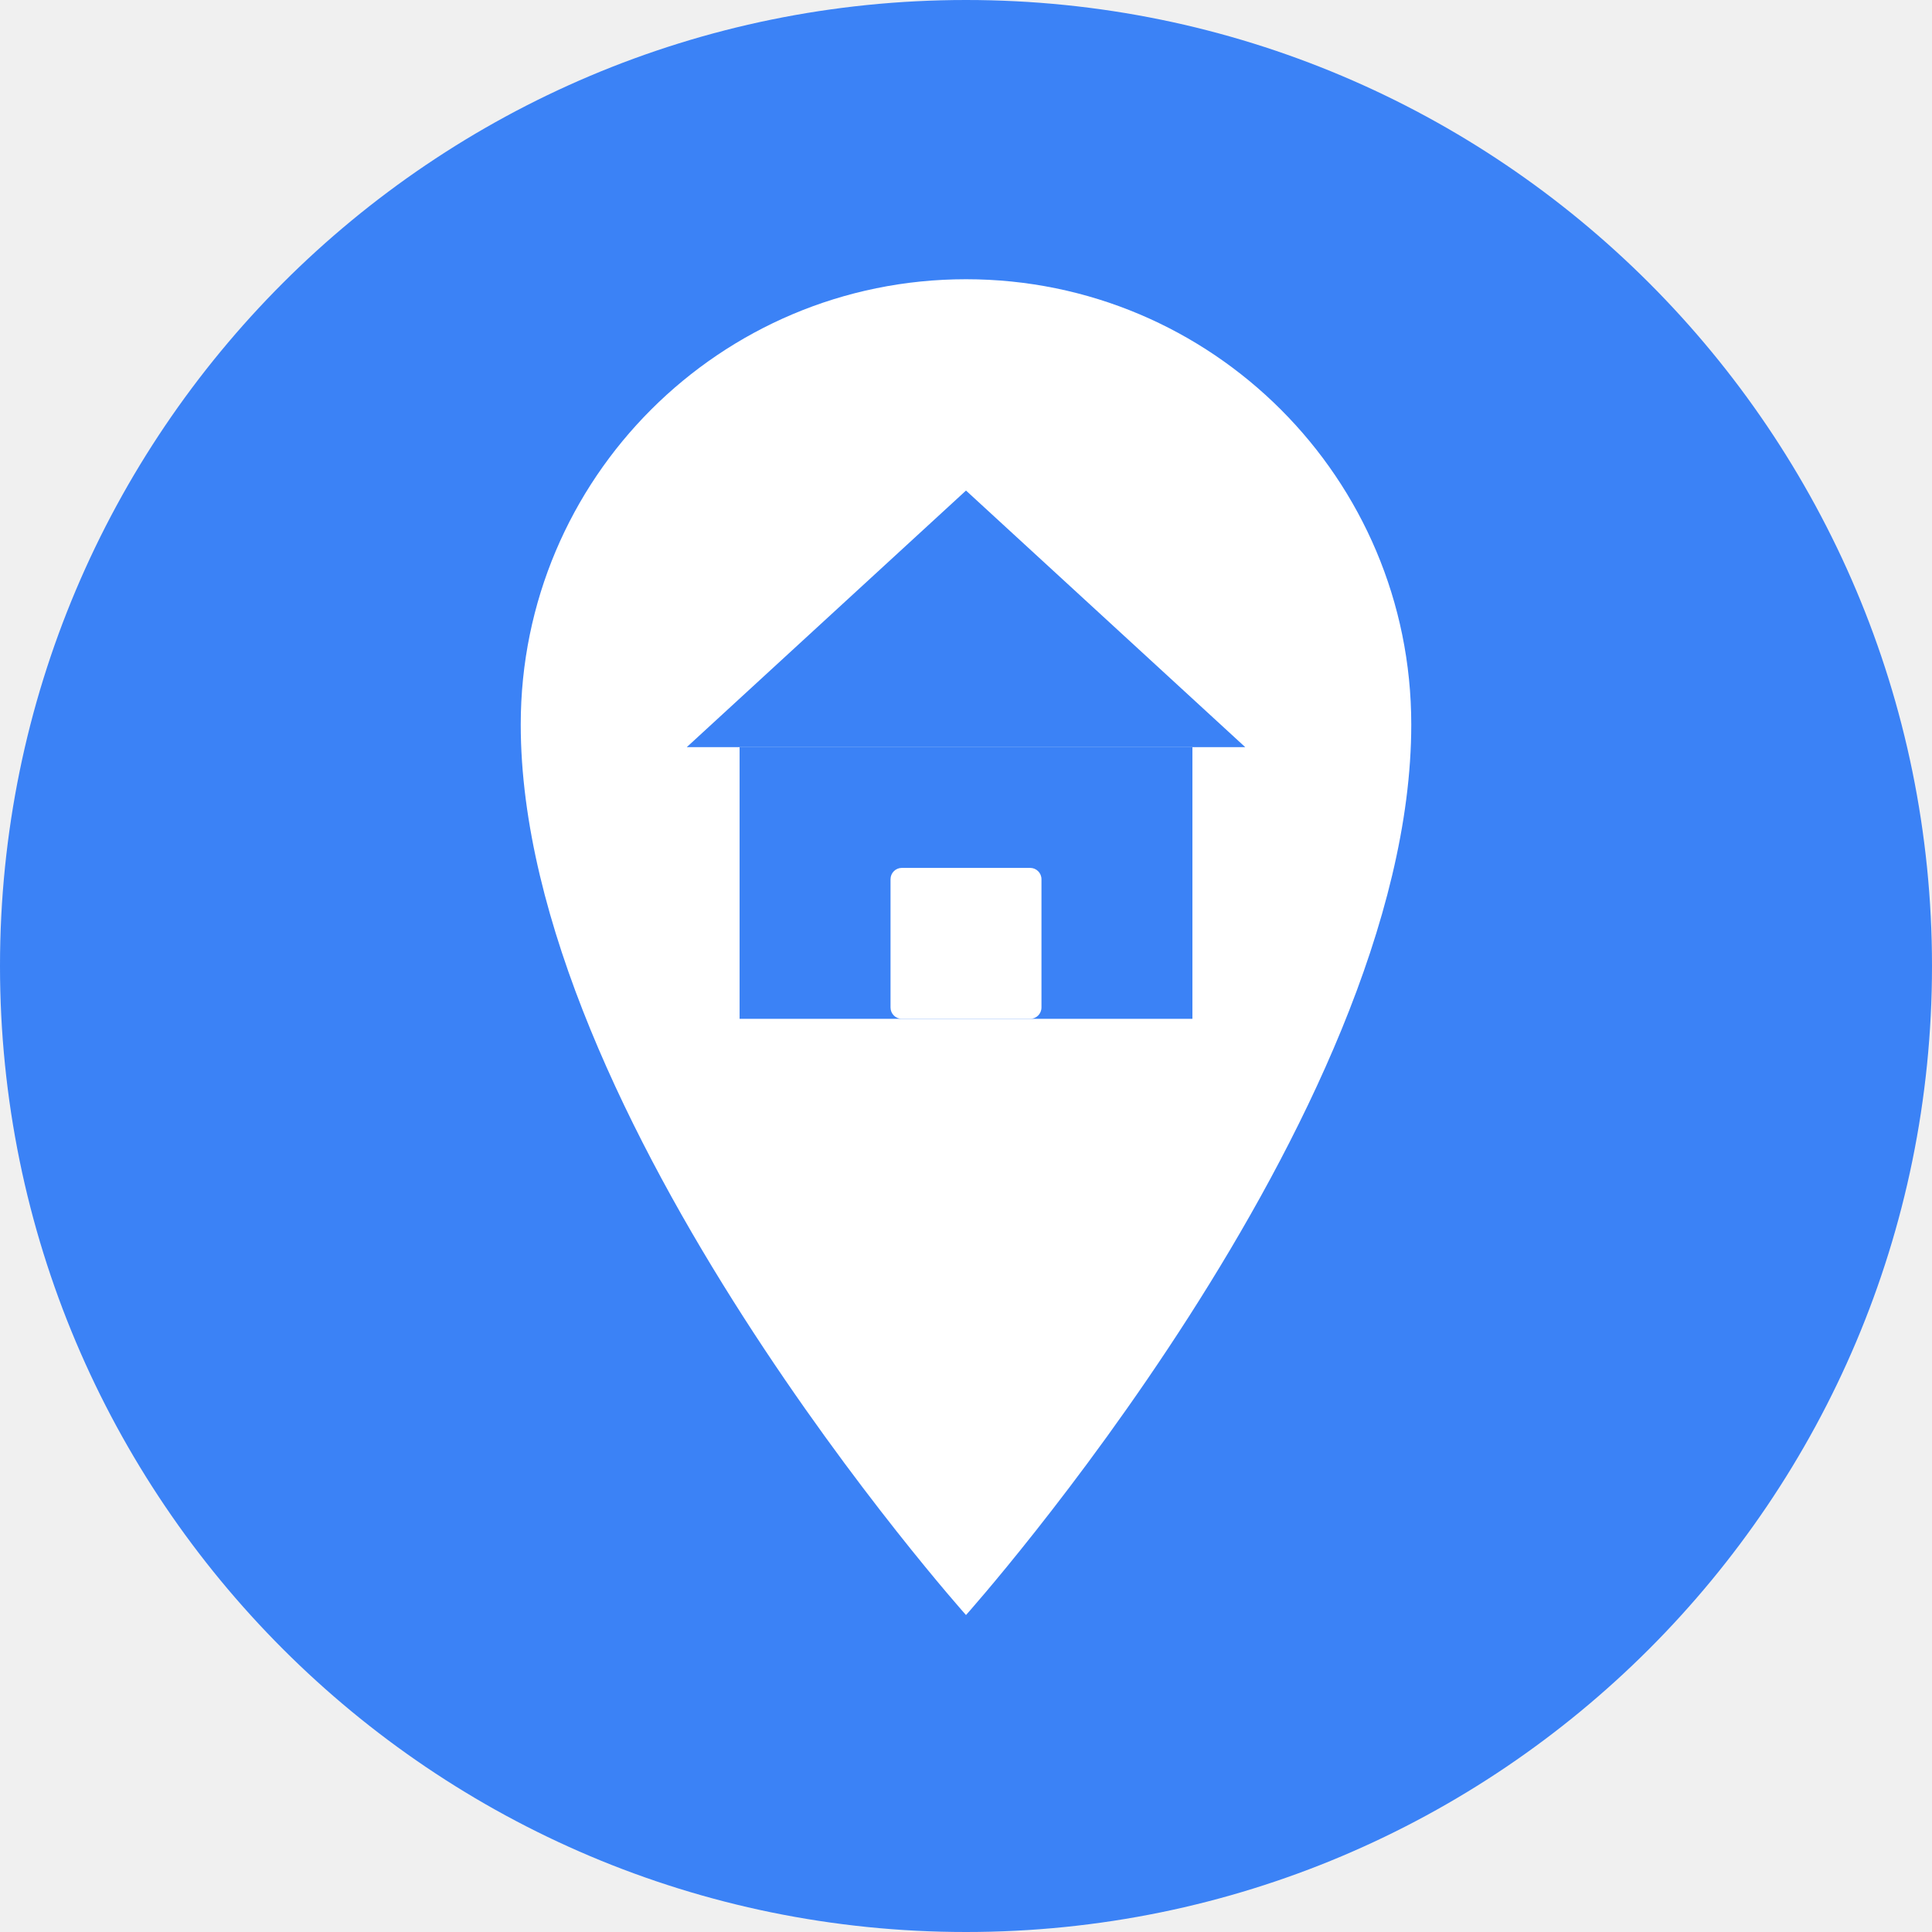
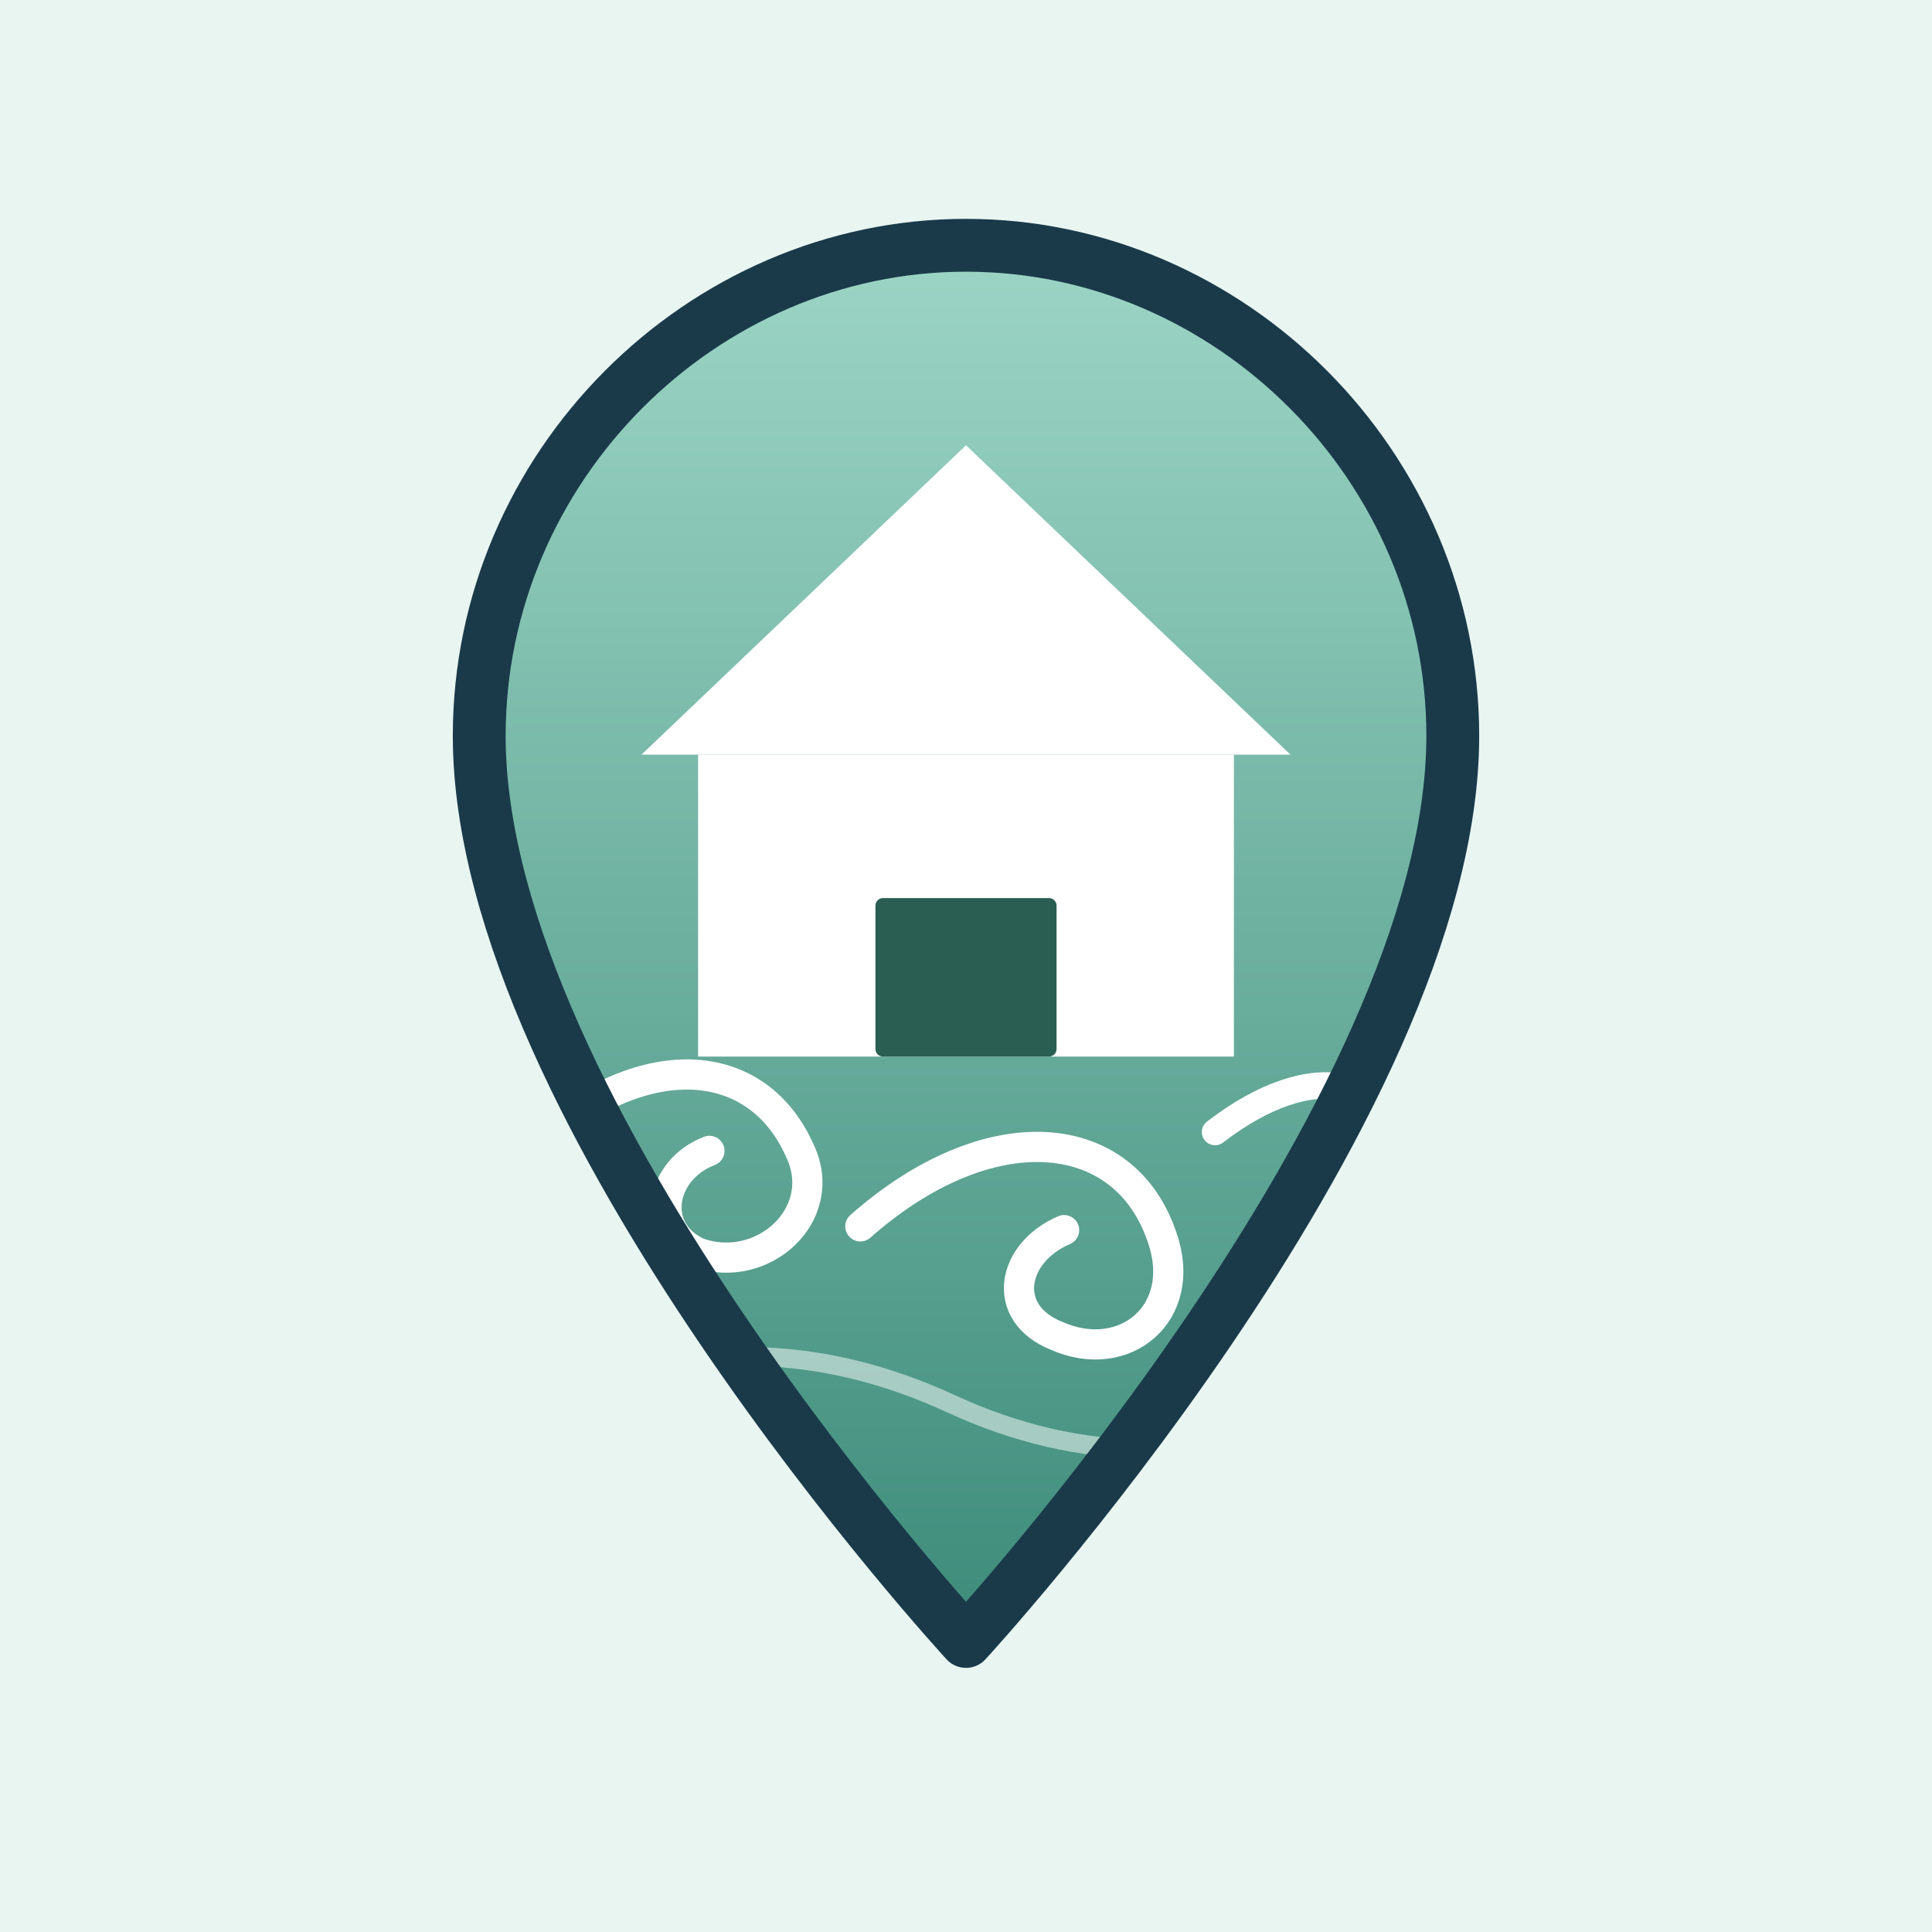
<svg xmlns="http://www.w3.org/2000/svg" width="512" height="512" viewBox="0 0 512 512">
-   <circle cx="256" cy="256" r="256" fill="#3b82f6" />
-   <path d="M256 428 C256 428 374 296 374 192 C374 126.8 321.2 74 256 74 C190.8 74 138 126.8 138 192 C138 296 256 428 256 428Z" fill="white" />
-   <path d="M256 130 L330 198 L182 198Z" fill="#3b82f6" />
-   <rect x="196" y="198" width="120" height="72" fill="#3b82f6" />
-   <rect x="236" y="230" width="40" height="40" rx="3" fill="white" />
+   <defs>
+     <linearGradient id="g" x1="0" y1="0" x2="0" y2="1">
+       <stop offset="0%" stop-color="#9dd5c5" />
+       <stop offset="100%" stop-color="#3d8b7a" />
+     </linearGradient>
+     <clipPath id="c">
+       <path d="M256 435 C256 435 385 295 385 195 C385 123.8 326.2 65 256 65 C185.8 65 127 123.8 127 195 C127 295 256 435 256 435Z" />
+     </clipPath>
+   </defs>
+   <rect width="512" height="512" fill="#e8f5f1" />
+   <path d="M256 435 C256 435 385 295 385 195 C385 123.8 326.2 65 256 65 C185.8 65 127 123.8 127 195 C127 295 256 435 256 435Z" fill="url(#g)" />
+   <g clip-path="url(#c)">
+     <path d="M256 118 L342 200 L170 200Z" fill="white" />
+     <rect x="185" y="200" width="142" height="80" fill="white" />
+     <rect x="232" y="238" width="48" height="42" rx="2" fill="#2a5e52" />
+     <g fill="none" stroke="white" stroke-linecap="round">
+       <path d="M140 305 C168 278 200 278 212 305 C220 322 202 338 185 332 C172 326 175 310 188 305" stroke-width="8" />
+       <path d="M228 325 C262 295 298 298 308 328 C315 348 298 362 280 354 C265 348 268 332 282 326" stroke-width="8" />
+       <path d="M322 300 C348 280 370 285 372 310 C374 328 358 338 345 330 C336 324 340 312 352 308" stroke-width="7" />
+       <path d="M148 370 Q200 348 252 372 Q304 396 356 372" stroke-width="5" opacity="0.5" />
+     </g>
+   </g>
+   <path d="M256 435 C256 435 385 295 385 195 C385 123.8 326.2 65 256 65 C185.8 65 127 123.8 127 195 C127 295 256 435 256 435Z" fill="none" stroke="#1a3a4a" stroke-width="14" stroke-linejoin="round" />
</svg>
